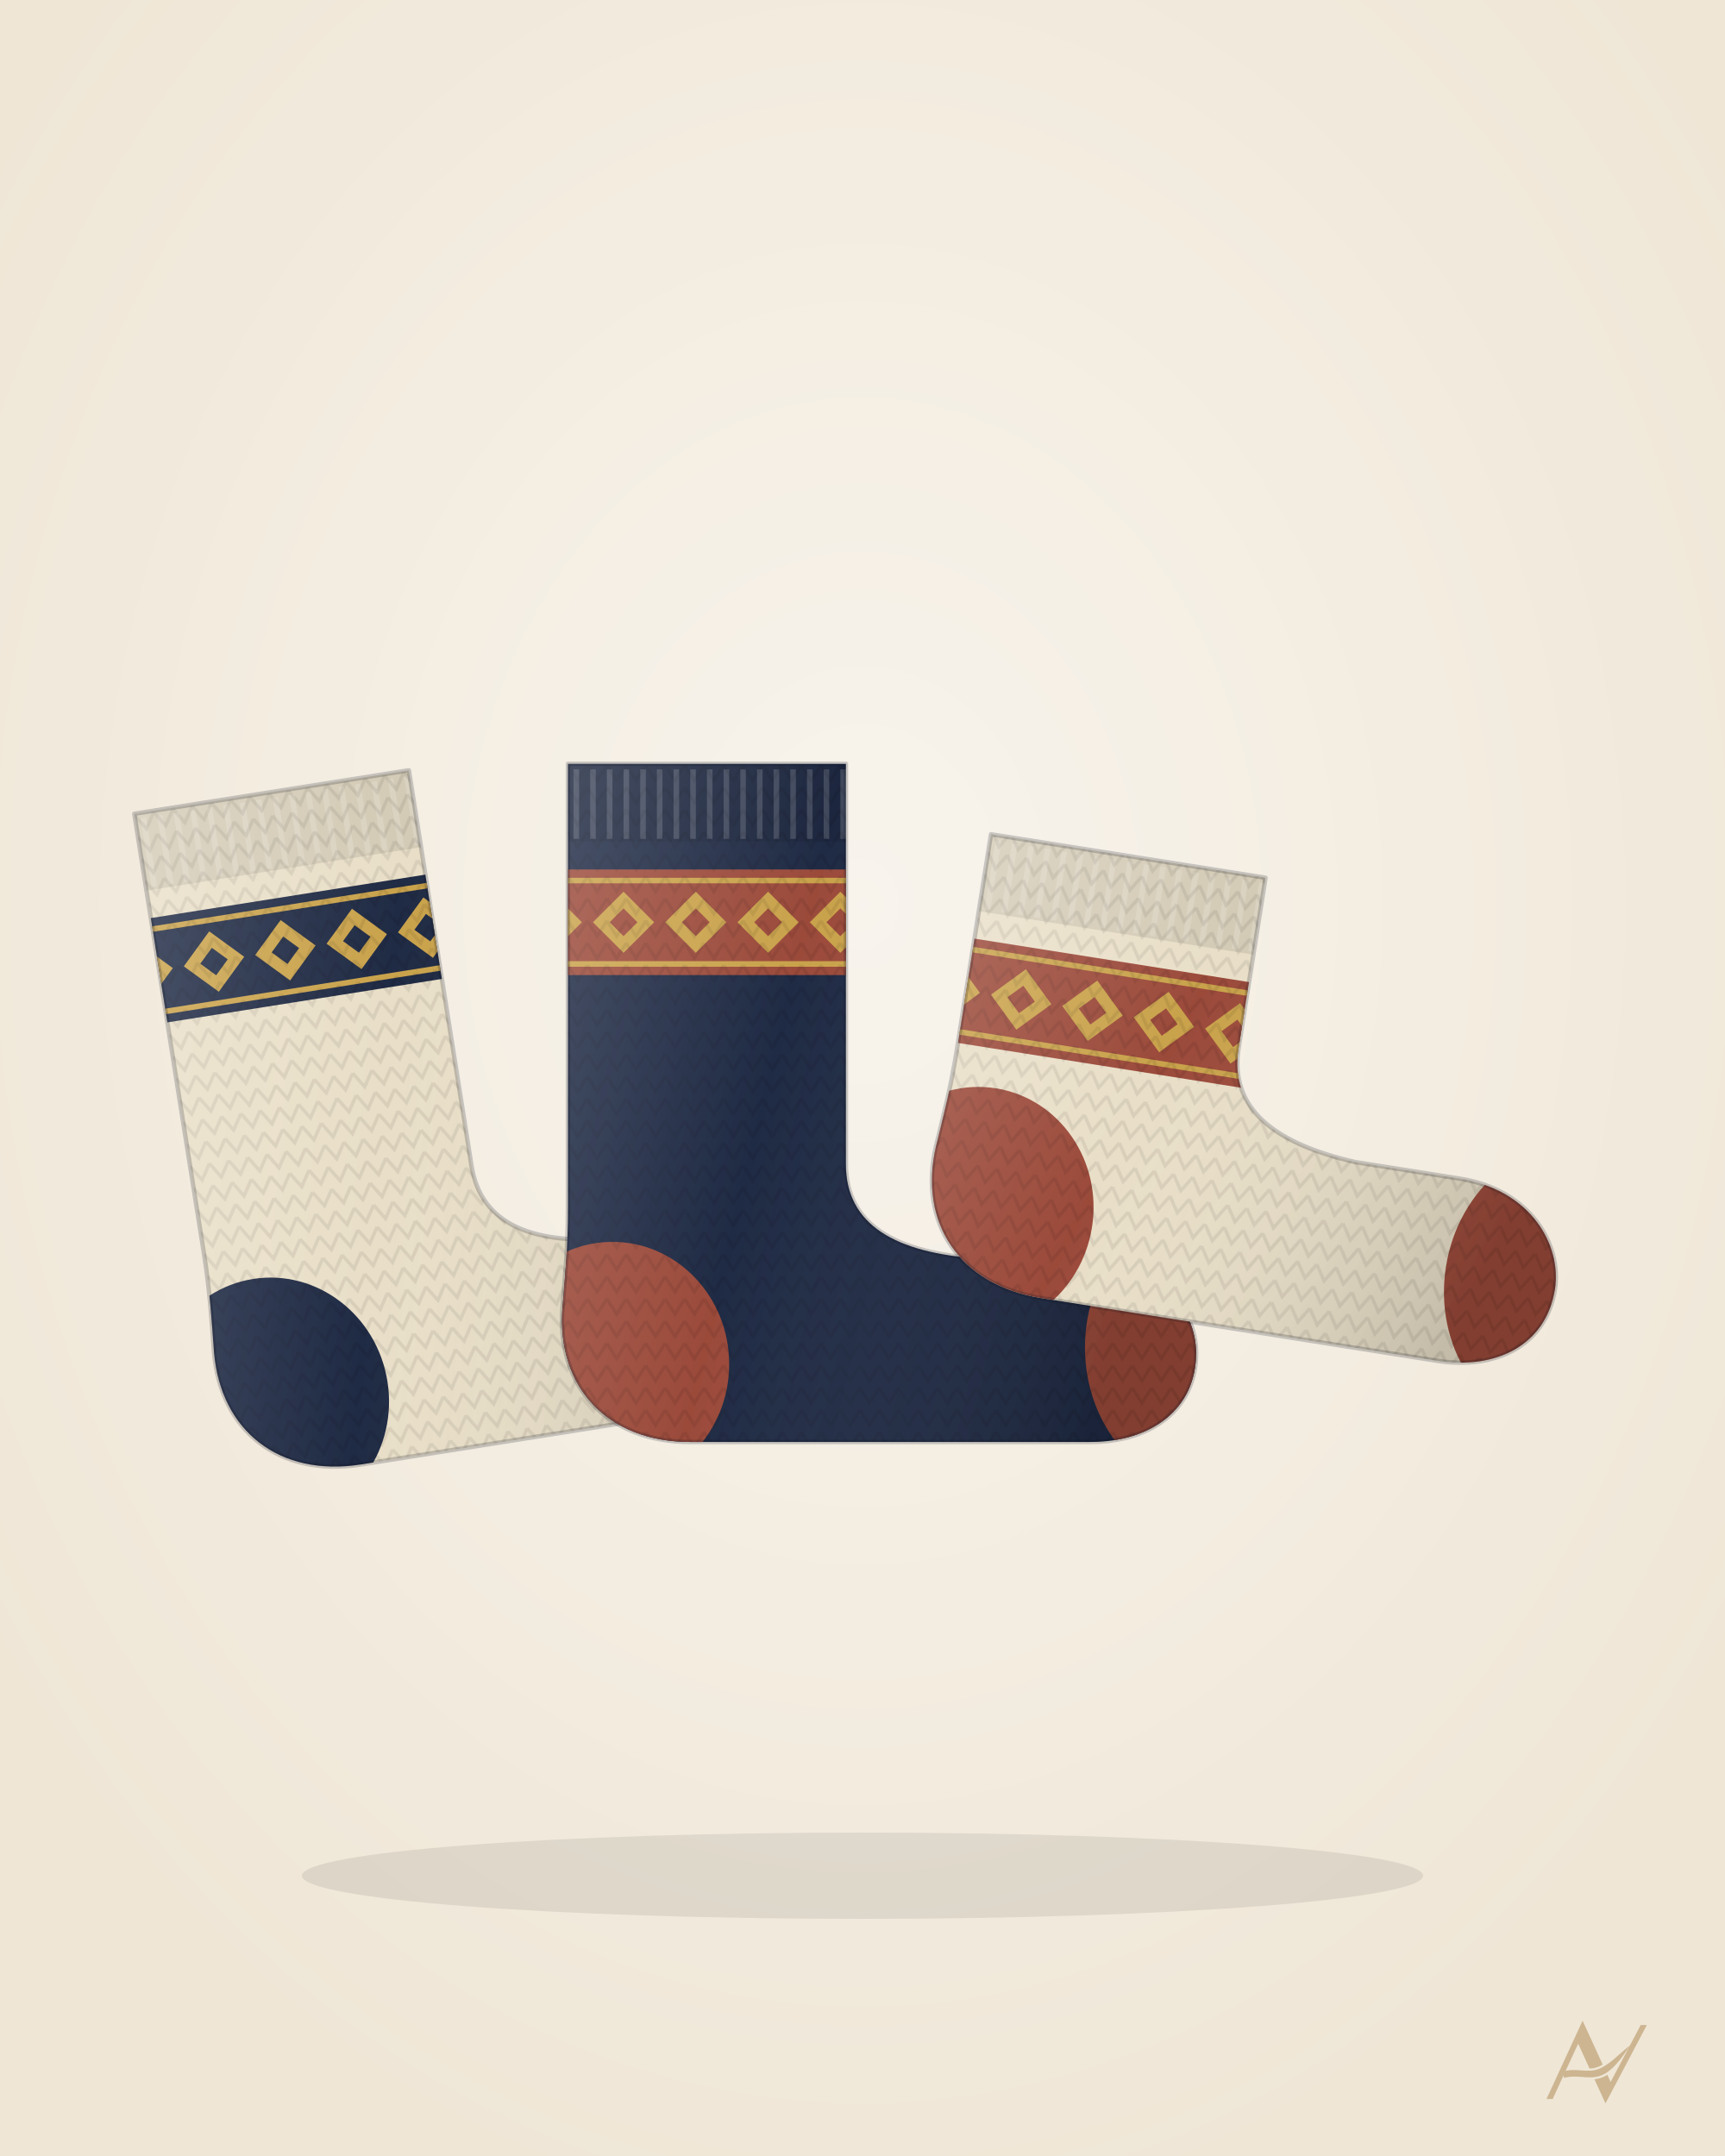
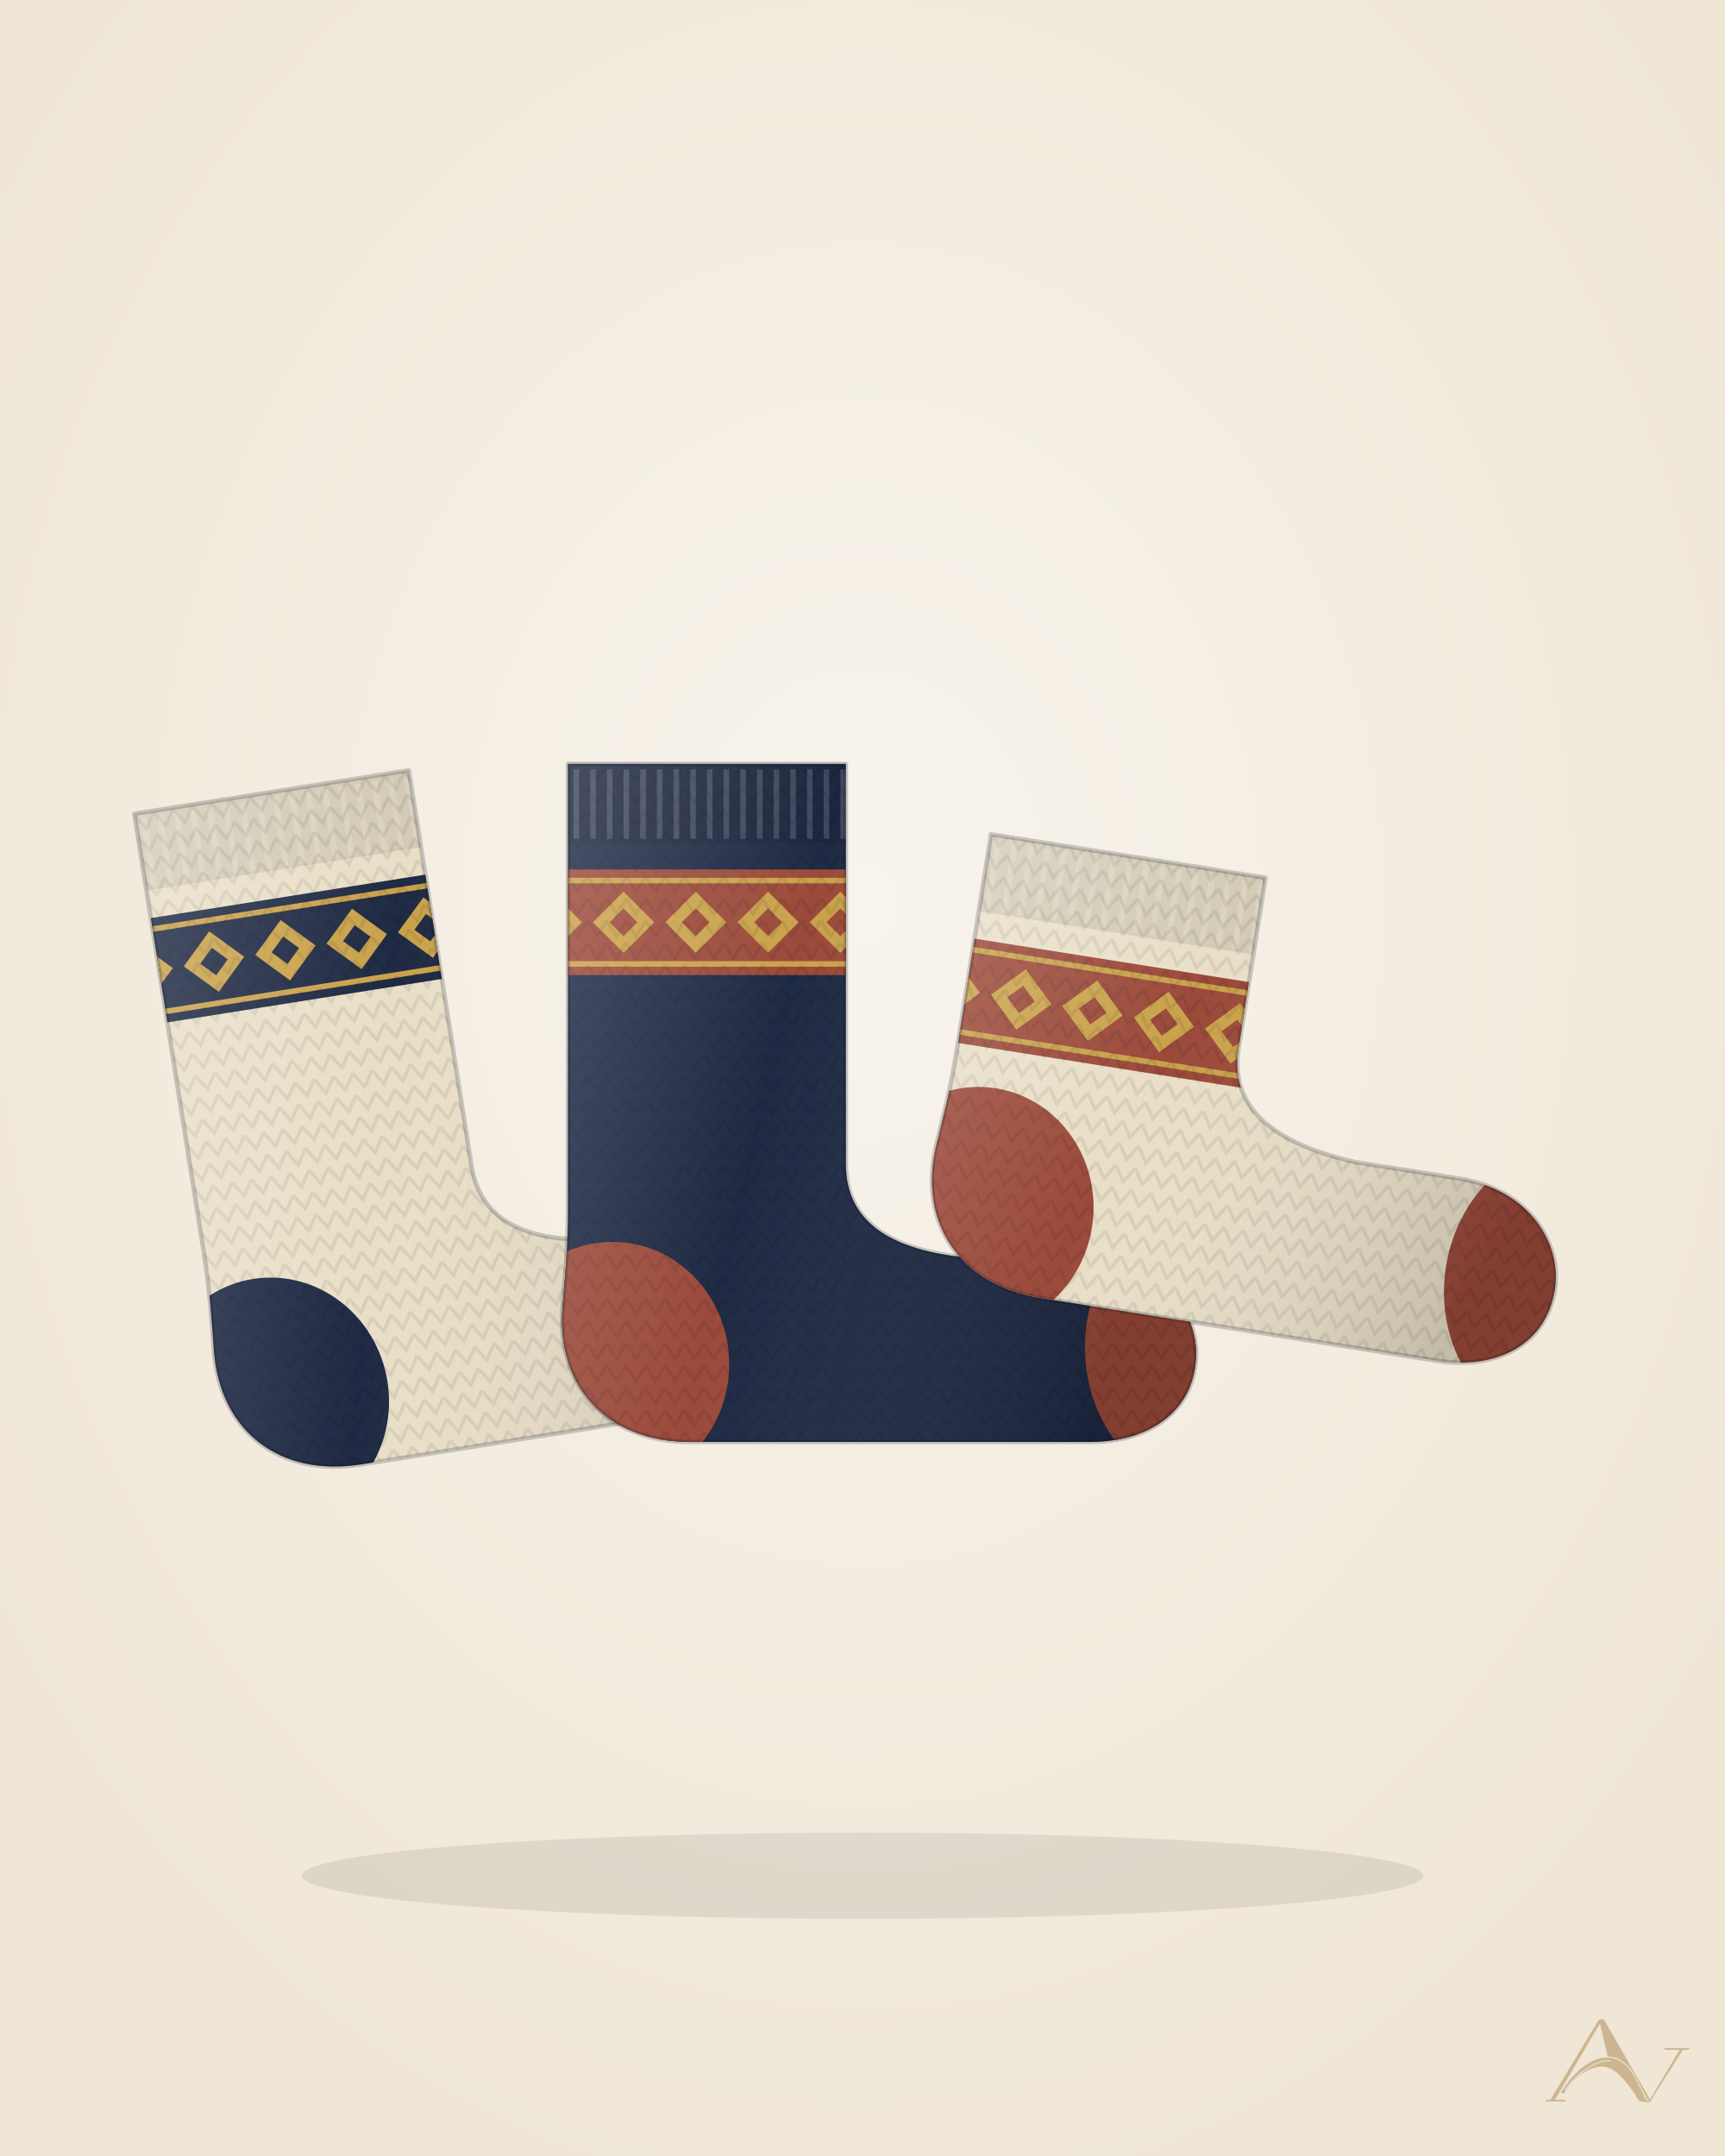
<svg xmlns="http://www.w3.org/2000/svg" viewBox="0 0 800 1000" role="img">
  <defs>
    <radialGradient id="light" cx=".5" cy=".42" r=".62">
      <stop offset="0" stop-color="#fff" stop-opacity=".55" />
      <stop offset="1" stop-color="#fff" stop-opacity="0" />
    </radialGradient>
  </defs>
  <rect width="800" height="1000" fill="#efe6d6" />
  <rect width="800" height="1000" fill="url(#light)" />
  <ellipse cx="400" cy="870" rx="260" ry="20" fill="#000" fill-opacity=".08" />
  <g transform="rotate(-9 220 500) translate(83.4 282.1) scale(1.289062 1.289062)">
    <defs>
      <clipPath id="c-nooruz-box-f0">
        <path d="M0 56H100V200C100 222 118 232 148 234H186C212 234 226 252 226 268C226 288 210 300 188 300H44C14 300 -4 280 -2 252C-1 240 0 230 0 216Z" />
      </clipPath>
      <pattern id="k-nooruz-box-f0" width="7" height="8" patternUnits="userSpaceOnUse">
        <path d="M0 0.5L3.5 6L7 0.5" fill="none" stroke="#000" stroke-opacity=".075" stroke-width="1.2" />
      </pattern>
      <linearGradient id="g-nooruz-box-f0" x1="0" x2="1" y1="0" y2="0.25">
        <stop offset="0" stop-color="#fff" stop-opacity=".2" />
        <stop offset=".42" stop-color="#fff" stop-opacity="0" />
        <stop offset="1" stop-color="#000" stop-opacity=".16" />
      </linearGradient>
    </defs>
    <path d="M0 56H100V200C100 222 118 232 148 234H186C212 234 226 252 226 268C226 288 210 300 188 300H44C14 300 -4 280 -2 252C-1 240 0 230 0 216Z" fill="#e9dfc8" />
    <g clip-path="url(#c-nooruz-box-f0)">
      <rect x="-10" y="94" width="250" height="38" fill="#1f2a44" />
      <path d="M-10 98H240M-10 128H240" stroke="#c9a24b" stroke-width="2" />
      <path d="M-6 102L5 113L-6 124L-17 113Z" fill="#c9a24b" />
      <path d="M-6 108L-1 113L-6 118L-11 113Z" fill="#1f2a44" />
      <path d="M20 102L31 113L20 124L9 113Z" fill="#c9a24b" />
      <path d="M20 108L25 113L20 118L15 113Z" fill="#1f2a44" />
      <path d="M46 102L57 113L46 124L35 113Z" fill="#c9a24b" />
      <path d="M46 108L51 113L46 118L41 113Z" fill="#1f2a44" />
      <path d="M72 102L83 113L72 124L61 113Z" fill="#c9a24b" />
      <path d="M72 108L77 113L72 118L67 113Z" fill="#1f2a44" />
      <path d="M98 102L109 113L98 124L87 113Z" fill="#c9a24b" />
      <path d="M98 108L103 113L98 118L93 113Z" fill="#1f2a44" />
      <path d="M124 102L135 113L124 124L113 113Z" fill="#c9a24b" />
      <path d="M124 108L129 113L124 118L119 113Z" fill="#1f2a44" />
      <path d="M150 102L161 113L150 124L139 113Z" fill="#c9a24b" />
      <path d="M150 108L155 113L150 118L145 113Z" fill="#1f2a44" />
      <path d="M176 102L187 113L176 124L165 113Z" fill="#c9a24b" />
      <path d="M176 108L181 113L176 118L171 113Z" fill="#1f2a44" />
      <path d="M202 102L213 113L202 124L191 113Z" fill="#c9a24b" />
      <path d="M202 108L207 113L202 118L197 113Z" fill="#1f2a44" />
      <path d="M228 102L239 113L228 124L217 113Z" fill="#c9a24b" />
      <path d="M228 108L233 113L228 118L223 113Z" fill="#1f2a44" />
      <rect x="-10" y="56" width="120" height="28" fill="#000" fill-opacity=".09" />
      <path d="M3 58V83" stroke="#fff" stroke-opacity=".16" stroke-width="2" />
      <path d="M9 58V83" stroke="#fff" stroke-opacity=".16" stroke-width="2" />
      <path d="M15 58V83" stroke="#fff" stroke-opacity=".16" stroke-width="2" />
      <path d="M21 58V83" stroke="#fff" stroke-opacity=".16" stroke-width="2" />
      <path d="M27 58V83" stroke="#fff" stroke-opacity=".16" stroke-width="2" />
      <path d="M33 58V83" stroke="#fff" stroke-opacity=".16" stroke-width="2" />
      <path d="M39 58V83" stroke="#fff" stroke-opacity=".16" stroke-width="2" />
      <path d="M45 58V83" stroke="#fff" stroke-opacity=".16" stroke-width="2" />
      <path d="M51 58V83" stroke="#fff" stroke-opacity=".16" stroke-width="2" />
      <path d="M57 58V83" stroke="#fff" stroke-opacity=".16" stroke-width="2" />
      <path d="M63 58V83" stroke="#fff" stroke-opacity=".16" stroke-width="2" />
      <path d="M69 58V83" stroke="#fff" stroke-opacity=".16" stroke-width="2" />
      <path d="M75 58V83" stroke="#fff" stroke-opacity=".16" stroke-width="2" />
      <path d="M81 58V83" stroke="#fff" stroke-opacity=".16" stroke-width="2" />
      <path d="M87 58V83" stroke="#fff" stroke-opacity=".16" stroke-width="2" />
      <path d="M93 58V83" stroke="#fff" stroke-opacity=".16" stroke-width="2" />
      <path d="M99 58V83" stroke="#fff" stroke-opacity=".16" stroke-width="2" />
      <ellipse cx="16" cy="272" rx="42" ry="44" fill="#1f2a44" />
      <ellipse cx="232" cy="266" rx="46" ry="52" fill="#1f2a44" />
      <rect x="-30" y="26" width="290" height="284" fill="url(#k-nooruz-box-f0)" />
      <rect x="-6" y="56" width="236" height="248" fill="url(#g-nooruz-box-f0)" />
    </g>
    <path d="M0 56H100V200C100 222 118 232 148 234H186C212 234 226 252 226 268C226 288 210 300 188 300H44C14 300 -4 280 -2 252C-1 240 0 230 0 216Z" fill="none" stroke="#0b1220" stroke-opacity=".2" stroke-width="1.6" stroke-linejoin="round" />
  </g>
  <g transform="rotate(0 400 500) translate(263.4 282.1) scale(1.289062 1.289062)">
    <defs>
      <clipPath id="c-nooruz-box-f1">
        <path d="M0 56H100V200C100 222 118 232 148 234H186C212 234 226 252 226 268C226 288 210 300 188 300H44C14 300 -4 280 -2 252C-1 240 0 230 0 216Z" />
      </clipPath>
      <pattern id="k-nooruz-box-f1" width="7" height="8" patternUnits="userSpaceOnUse">
        <path d="M0 0.5L3.5 6L7 0.5" fill="none" stroke="#000" stroke-opacity=".075" stroke-width="1.2" />
      </pattern>
      <linearGradient id="g-nooruz-box-f1" x1="0" x2="1" y1="0" y2="0.25">
        <stop offset="0" stop-color="#fff" stop-opacity=".2" />
        <stop offset=".42" stop-color="#fff" stop-opacity="0" />
        <stop offset="1" stop-color="#000" stop-opacity=".16" />
      </linearGradient>
    </defs>
    <path d="M0 56H100V200C100 222 118 232 148 234H186C212 234 226 252 226 268C226 288 210 300 188 300H44C14 300 -4 280 -2 252C-1 240 0 230 0 216Z" fill="#1f2a44" />
    <g clip-path="url(#c-nooruz-box-f1)">
      <rect x="-10" y="94" width="250" height="38" fill="#9b4a3a" />
      <path d="M-10 98H240M-10 128H240" stroke="#c9a24b" stroke-width="2" />
      <path d="M-6 102L5 113L-6 124L-17 113Z" fill="#c9a24b" />
      <path d="M-6 108L-1 113L-6 118L-11 113Z" fill="#9b4a3a" />
      <path d="M20 102L31 113L20 124L9 113Z" fill="#c9a24b" />
      <path d="M20 108L25 113L20 118L15 113Z" fill="#9b4a3a" />
      <path d="M46 102L57 113L46 124L35 113Z" fill="#c9a24b" />
      <path d="M46 108L51 113L46 118L41 113Z" fill="#9b4a3a" />
      <path d="M72 102L83 113L72 124L61 113Z" fill="#c9a24b" />
      <path d="M72 108L77 113L72 118L67 113Z" fill="#9b4a3a" />
      <path d="M98 102L109 113L98 124L87 113Z" fill="#c9a24b" />
      <path d="M98 108L103 113L98 118L93 113Z" fill="#9b4a3a" />
      <path d="M124 102L135 113L124 124L113 113Z" fill="#c9a24b" />
      <path d="M124 108L129 113L124 118L119 113Z" fill="#9b4a3a" />
      <path d="M150 102L161 113L150 124L139 113Z" fill="#c9a24b" />
      <path d="M150 108L155 113L150 118L145 113Z" fill="#9b4a3a" />
      <path d="M176 102L187 113L176 124L165 113Z" fill="#c9a24b" />
      <path d="M176 108L181 113L176 118L171 113Z" fill="#9b4a3a" />
      <path d="M202 102L213 113L202 124L191 113Z" fill="#c9a24b" />
      <path d="M202 108L207 113L202 118L197 113Z" fill="#9b4a3a" />
      <path d="M228 102L239 113L228 124L217 113Z" fill="#c9a24b" />
      <path d="M228 108L233 113L228 118L223 113Z" fill="#9b4a3a" />
      <rect x="-10" y="56" width="120" height="28" fill="#000" fill-opacity=".09" />
      <path d="M3 58V83" stroke="#fff" stroke-opacity=".16" stroke-width="2" />
      <path d="M9 58V83" stroke="#fff" stroke-opacity=".16" stroke-width="2" />
      <path d="M15 58V83" stroke="#fff" stroke-opacity=".16" stroke-width="2" />
      <path d="M21 58V83" stroke="#fff" stroke-opacity=".16" stroke-width="2" />
      <path d="M27 58V83" stroke="#fff" stroke-opacity=".16" stroke-width="2" />
      <path d="M33 58V83" stroke="#fff" stroke-opacity=".16" stroke-width="2" />
      <path d="M39 58V83" stroke="#fff" stroke-opacity=".16" stroke-width="2" />
      <path d="M45 58V83" stroke="#fff" stroke-opacity=".16" stroke-width="2" />
      <path d="M51 58V83" stroke="#fff" stroke-opacity=".16" stroke-width="2" />
      <path d="M57 58V83" stroke="#fff" stroke-opacity=".16" stroke-width="2" />
      <path d="M63 58V83" stroke="#fff" stroke-opacity=".16" stroke-width="2" />
      <path d="M69 58V83" stroke="#fff" stroke-opacity=".16" stroke-width="2" />
      <path d="M75 58V83" stroke="#fff" stroke-opacity=".16" stroke-width="2" />
      <path d="M81 58V83" stroke="#fff" stroke-opacity=".16" stroke-width="2" />
      <path d="M87 58V83" stroke="#fff" stroke-opacity=".16" stroke-width="2" />
      <path d="M93 58V83" stroke="#fff" stroke-opacity=".16" stroke-width="2" />
      <path d="M99 58V83" stroke="#fff" stroke-opacity=".16" stroke-width="2" />
      <ellipse cx="16" cy="272" rx="42" ry="44" fill="#9b4a3a" />
      <ellipse cx="232" cy="266" rx="46" ry="52" fill="#9b4a3a" />
      <rect x="-30" y="26" width="290" height="284" fill="url(#k-nooruz-box-f1)" />
      <rect x="-6" y="56" width="236" height="248" fill="url(#g-nooruz-box-f1)" />
    </g>
    <path d="M0 56H100V200C100 222 118 232 148 234H186C212 234 226 252 226 268C226 288 210 300 188 300H44C14 300 -4 280 -2 252C-1 240 0 230 0 216Z" fill="none" stroke="#0b1220" stroke-opacity=".2" stroke-width="1.6" stroke-linejoin="round" />
  </g>
  <g transform="rotate(9 580 500) translate(443.4 229.3) scale(1.289062 1.289062)">
    <defs>
      <clipPath id="c-nooruz-box-f2">
        <path d="M0 138H100V200C100 222 118 232 148 234H186C212 234 226 252 226 268C226 288 210 300 188 300H44C14 300 -4 280 -2 252C-1 240 0 230 0 216Z" />
      </clipPath>
      <pattern id="k-nooruz-box-f2" width="7" height="8" patternUnits="userSpaceOnUse">
        <path d="M0 0.5L3.5 6L7 0.5" fill="none" stroke="#000" stroke-opacity=".075" stroke-width="1.2" />
      </pattern>
      <linearGradient id="g-nooruz-box-f2" x1="0" x2="1" y1="0" y2="0.25">
        <stop offset="0" stop-color="#fff" stop-opacity=".2" />
        <stop offset=".42" stop-color="#fff" stop-opacity="0" />
        <stop offset="1" stop-color="#000" stop-opacity=".16" />
      </linearGradient>
    </defs>
    <path d="M0 138H100V200C100 222 118 232 148 234H186C212 234 226 252 226 268C226 288 210 300 188 300H44C14 300 -4 280 -2 252C-1 240 0 230 0 216Z" fill="#e9dfc8" />
    <g clip-path="url(#c-nooruz-box-f2)">
      <rect x="-10" y="176" width="250" height="38" fill="#9b4a3a" />
      <path d="M-10 180H240M-10 210H240" stroke="#c9a24b" stroke-width="2" />
      <path d="M-6 184L5 195L-6 206L-17 195Z" fill="#c9a24b" />
      <path d="M-6 190L-1 195L-6 200L-11 195Z" fill="#9b4a3a" />
      <path d="M20 184L31 195L20 206L9 195Z" fill="#c9a24b" />
      <path d="M20 190L25 195L20 200L15 195Z" fill="#9b4a3a" />
      <path d="M46 184L57 195L46 206L35 195Z" fill="#c9a24b" />
      <path d="M46 190L51 195L46 200L41 195Z" fill="#9b4a3a" />
      <path d="M72 184L83 195L72 206L61 195Z" fill="#c9a24b" />
      <path d="M72 190L77 195L72 200L67 195Z" fill="#9b4a3a" />
      <path d="M98 184L109 195L98 206L87 195Z" fill="#c9a24b" />
      <path d="M98 190L103 195L98 200L93 195Z" fill="#9b4a3a" />
      <path d="M124 184L135 195L124 206L113 195Z" fill="#c9a24b" />
      <path d="M124 190L129 195L124 200L119 195Z" fill="#9b4a3a" />
      <path d="M150 184L161 195L150 206L139 195Z" fill="#c9a24b" />
      <path d="M150 190L155 195L150 200L145 195Z" fill="#9b4a3a" />
      <path d="M176 184L187 195L176 206L165 195Z" fill="#c9a24b" />
      <path d="M176 190L181 195L176 200L171 195Z" fill="#9b4a3a" />
      <path d="M202 184L213 195L202 206L191 195Z" fill="#c9a24b" />
      <path d="M202 190L207 195L202 200L197 195Z" fill="#9b4a3a" />
      <path d="M228 184L239 195L228 206L217 195Z" fill="#c9a24b" />
      <path d="M228 190L233 195L228 200L223 195Z" fill="#9b4a3a" />
      <rect x="-10" y="138" width="120" height="28" fill="#000" fill-opacity=".09" />
      <path d="M3 140V165" stroke="#fff" stroke-opacity=".16" stroke-width="2" />
      <path d="M9 140V165" stroke="#fff" stroke-opacity=".16" stroke-width="2" />
      <path d="M15 140V165" stroke="#fff" stroke-opacity=".16" stroke-width="2" />
      <path d="M21 140V165" stroke="#fff" stroke-opacity=".16" stroke-width="2" />
      <path d="M27 140V165" stroke="#fff" stroke-opacity=".16" stroke-width="2" />
      <path d="M33 140V165" stroke="#fff" stroke-opacity=".16" stroke-width="2" />
      <path d="M39 140V165" stroke="#fff" stroke-opacity=".16" stroke-width="2" />
      <path d="M45 140V165" stroke="#fff" stroke-opacity=".16" stroke-width="2" />
      <path d="M51 140V165" stroke="#fff" stroke-opacity=".16" stroke-width="2" />
      <path d="M57 140V165" stroke="#fff" stroke-opacity=".16" stroke-width="2" />
      <path d="M63 140V165" stroke="#fff" stroke-opacity=".16" stroke-width="2" />
      <path d="M69 140V165" stroke="#fff" stroke-opacity=".16" stroke-width="2" />
      <path d="M75 140V165" stroke="#fff" stroke-opacity=".16" stroke-width="2" />
      <path d="M81 140V165" stroke="#fff" stroke-opacity=".16" stroke-width="2" />
      <path d="M87 140V165" stroke="#fff" stroke-opacity=".16" stroke-width="2" />
      <path d="M93 140V165" stroke="#fff" stroke-opacity=".16" stroke-width="2" />
      <path d="M99 140V165" stroke="#fff" stroke-opacity=".16" stroke-width="2" />
      <ellipse cx="16" cy="272" rx="42" ry="44" fill="#9b4a3a" />
      <ellipse cx="232" cy="266" rx="46" ry="52" fill="#9b4a3a" />
      <rect x="-30" y="108" width="290" height="202" fill="url(#k-nooruz-box-f2)" />
      <rect x="-6" y="138" width="236" height="166" fill="url(#g-nooruz-box-f2)" />
    </g>
    <path d="M0 138H100V200C100 222 118 232 148 234H186C212 234 226 252 226 268C226 288 210 300 188 300H44C14 300 -4 280 -2 252C-1 240 0 230 0 216Z" fill="none" stroke="#0b1220" stroke-opacity=".2" stroke-width="1.6" stroke-linejoin="round" />
  </g>
-   <g transform="translate(716 936) scale(0.4082)" opacity=".55">
-     <defs>
-       <clipPath id="wm-z">
-         <rect x="38" y="0" width="42" height="100" />
-       </clipPath>
-       <mask id="wm-m" maskUnits="userSpaceOnUse" x="-10" y="-10" width="140" height="120">
-         <rect x="-10" y="-10" width="140" height="120" fill="#fff" />
-         <path d="M21 61C37 56 49 63 62 58S85 41 98 31C89 45 77 62 63 66S39 64 23 68Z" fill="none" stroke="#000" stroke-width="5" stroke-linejoin="round" clip-path="url(#wm-z)" />
+   <g transform="translate(716 936) scale(0.1325)" opacity=".55">
+     <defs>
+       <mask id="wm-over" maskUnits="userSpaceOnUse" x="0" y="0" width="620" height="420">
+         <rect x="0" y="0" width="620" height="420" fill="#fff" />
+         <path d="M95 303C147 222 205 180 258 180C303 181 336 213 358 255C374 287 388 317 402 338L370 333C350 300 327 268 302 243C278 220 258 211 236 212C182 217 136 255 106 307Z" fill="none" stroke="#000" stroke-width="7" stroke-linejoin="round" />
      </mask>
-     </defs>
-     <g fill="#b08d57">
-       <path d="M3 92L44 3L75.86 72.65L110 8L117 8L70 97L38.96 29.14L10 92Z" mask="url(#wm-m)" />
-       <path d="M21 61C37 56 49 63 62 58S85 41 98 31C89 45 77 62 63 66S39 64 23 68Z" />
+       <mask id="wm-fold" maskUnits="userSpaceOnUse" x="0" y="0" width="620" height="420">
+         <rect x="0" y="0" width="620" height="420" fill="#fff" />
+         <path d="M110 293C166 219 225 192 261 192C301 194 333 221 351 254C365 281 377 305 391 327" fill="none" stroke="#000" stroke-width="3.2" stroke-linecap="round" />
+       </mask>
+     </defs>
+     <g transform="translate(-36 -42)" fill="#b08d57">
+       <g mask="url(#wm-over)">
+         <path d="M227 50L239 50L73 331H57Z" />
+         <path d="M229 47L258 172L300 245L384 334L400 340L411 333L246 47Z" />
+       </g>
+       <path d="M40 334H114L109 328H45Z" />
+       <path d="M400 340L409 333L523 152H512Z" />
+       <path d="M455 147H548L541 153H461Z" />
+       <path d="M95 303C147 222 205 180 258 180C303 181 336 213 358 255C374 287 388 317 402 338L370 333C350 300 327 268 302 243C278 220 258 211 236 212C182 217 136 255 106 307Z" mask="url(#wm-fold)" />
    </g>
  </g>
</svg>
